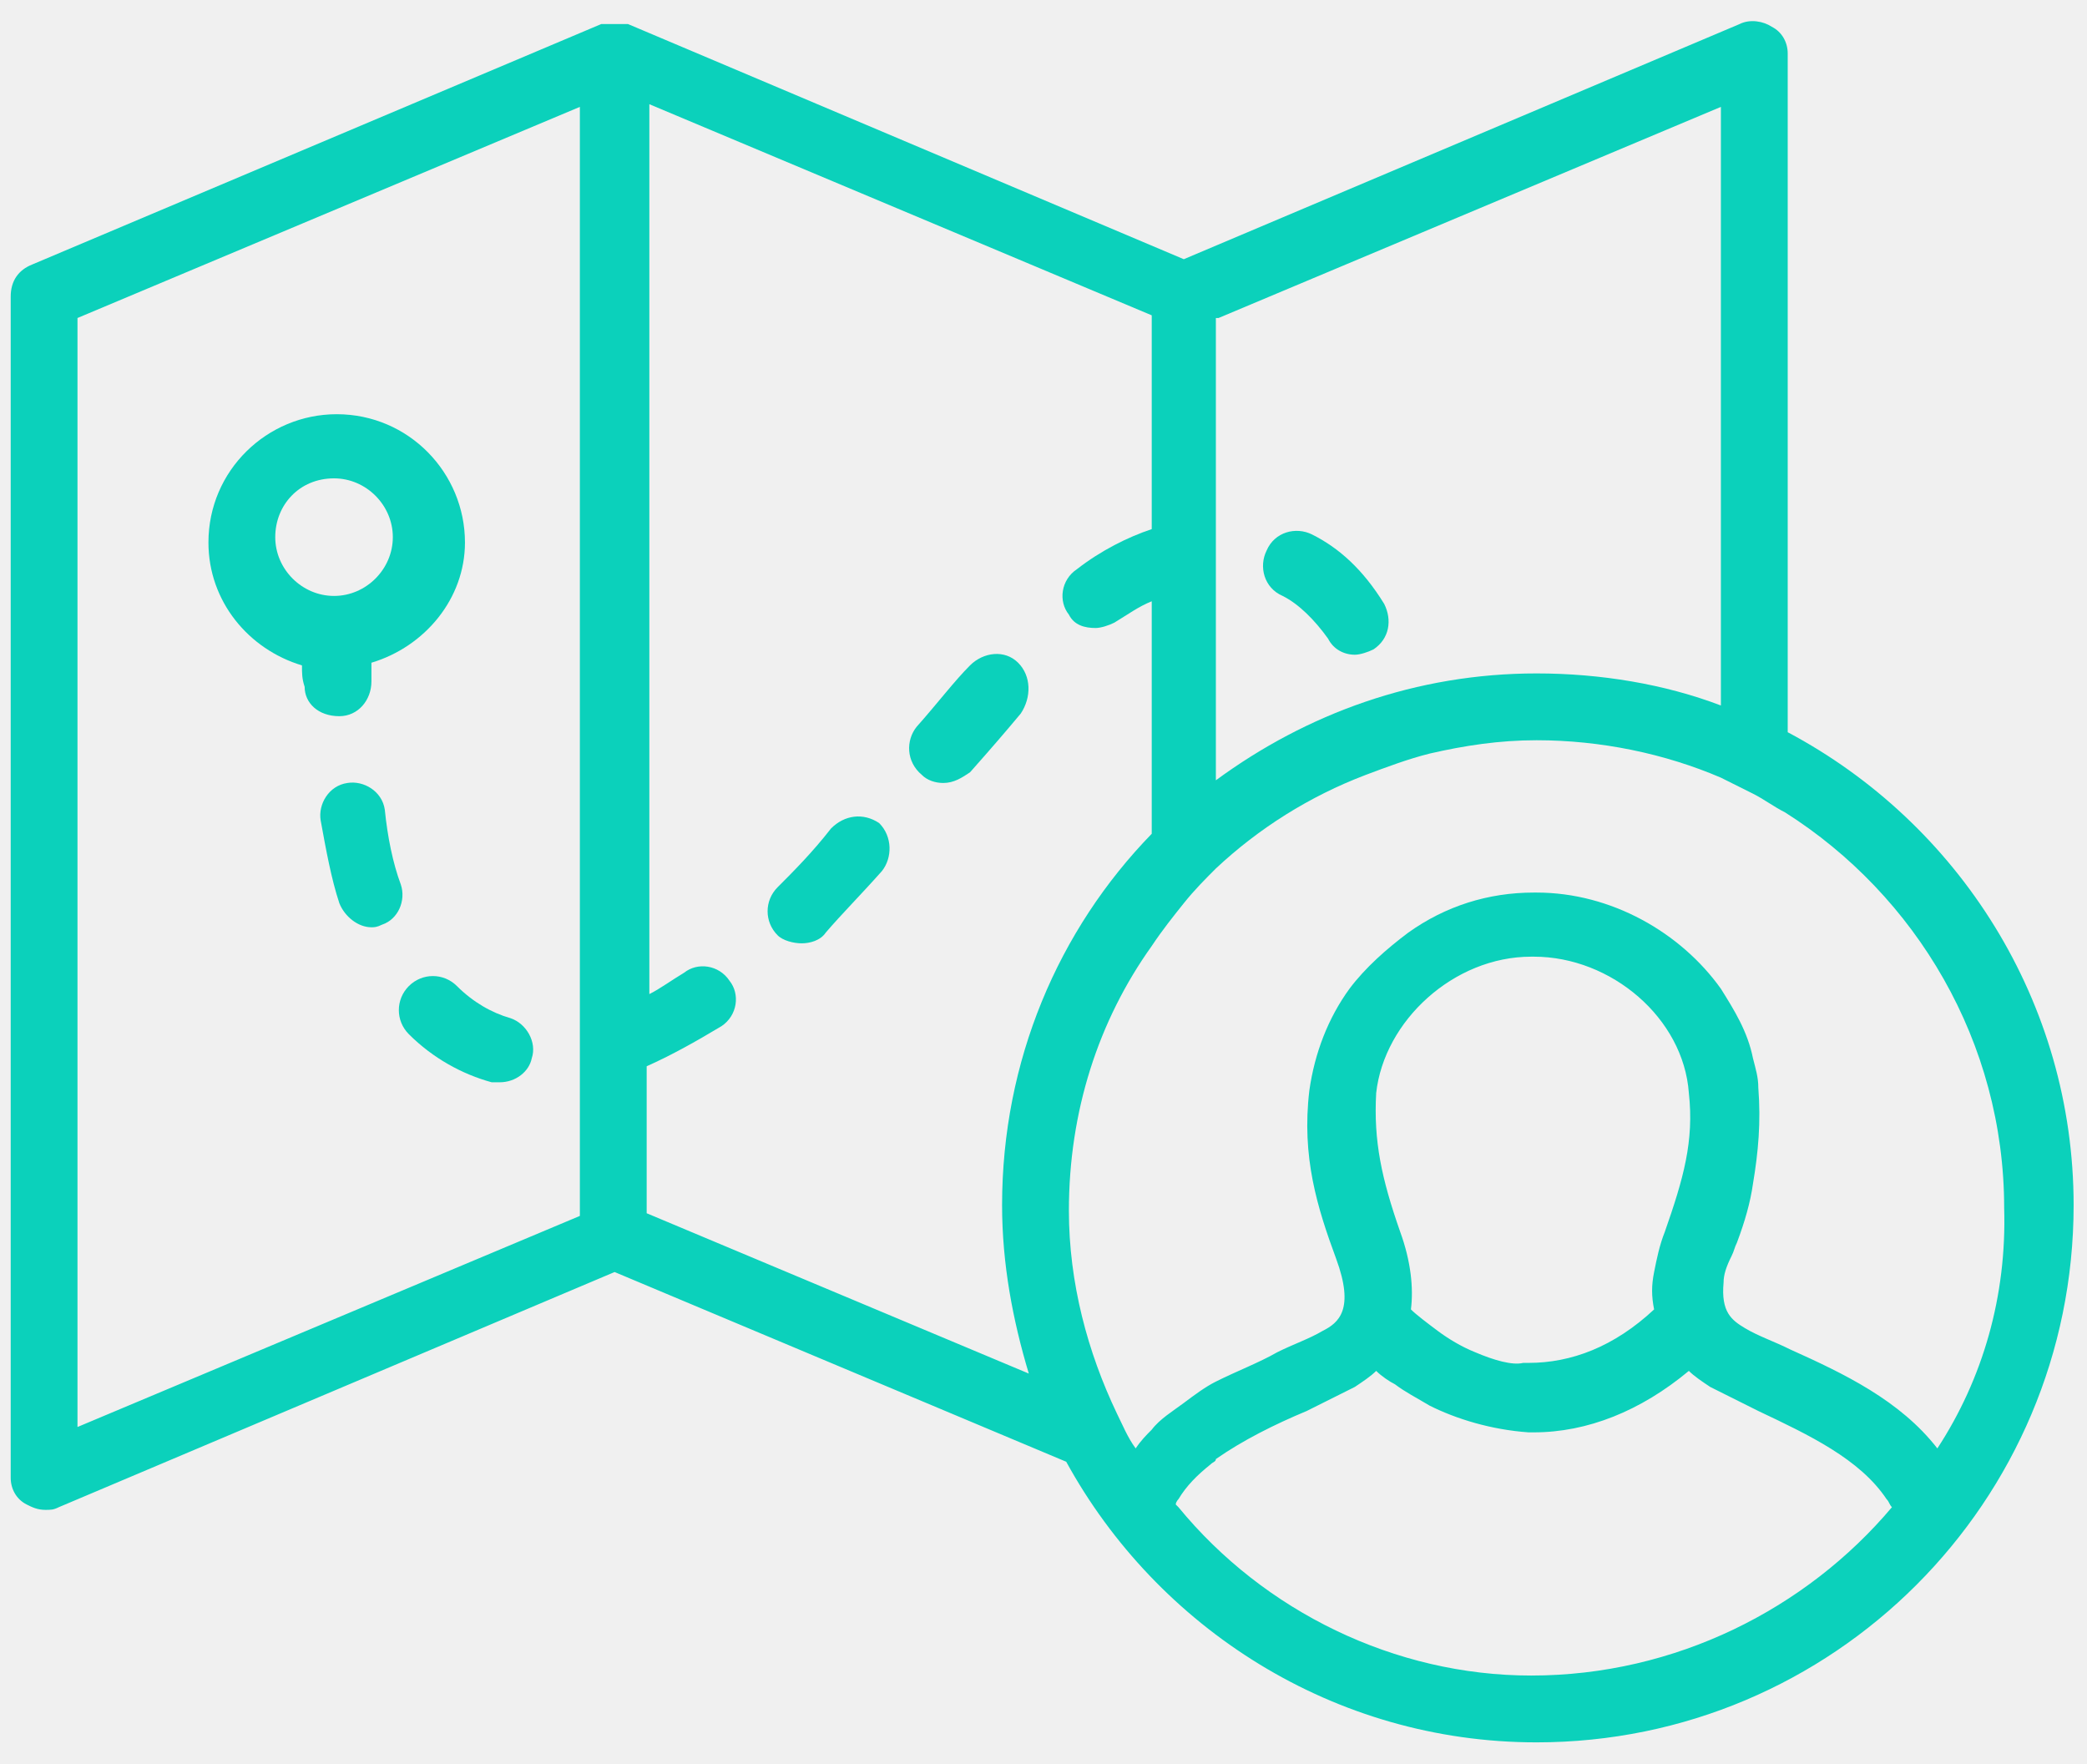
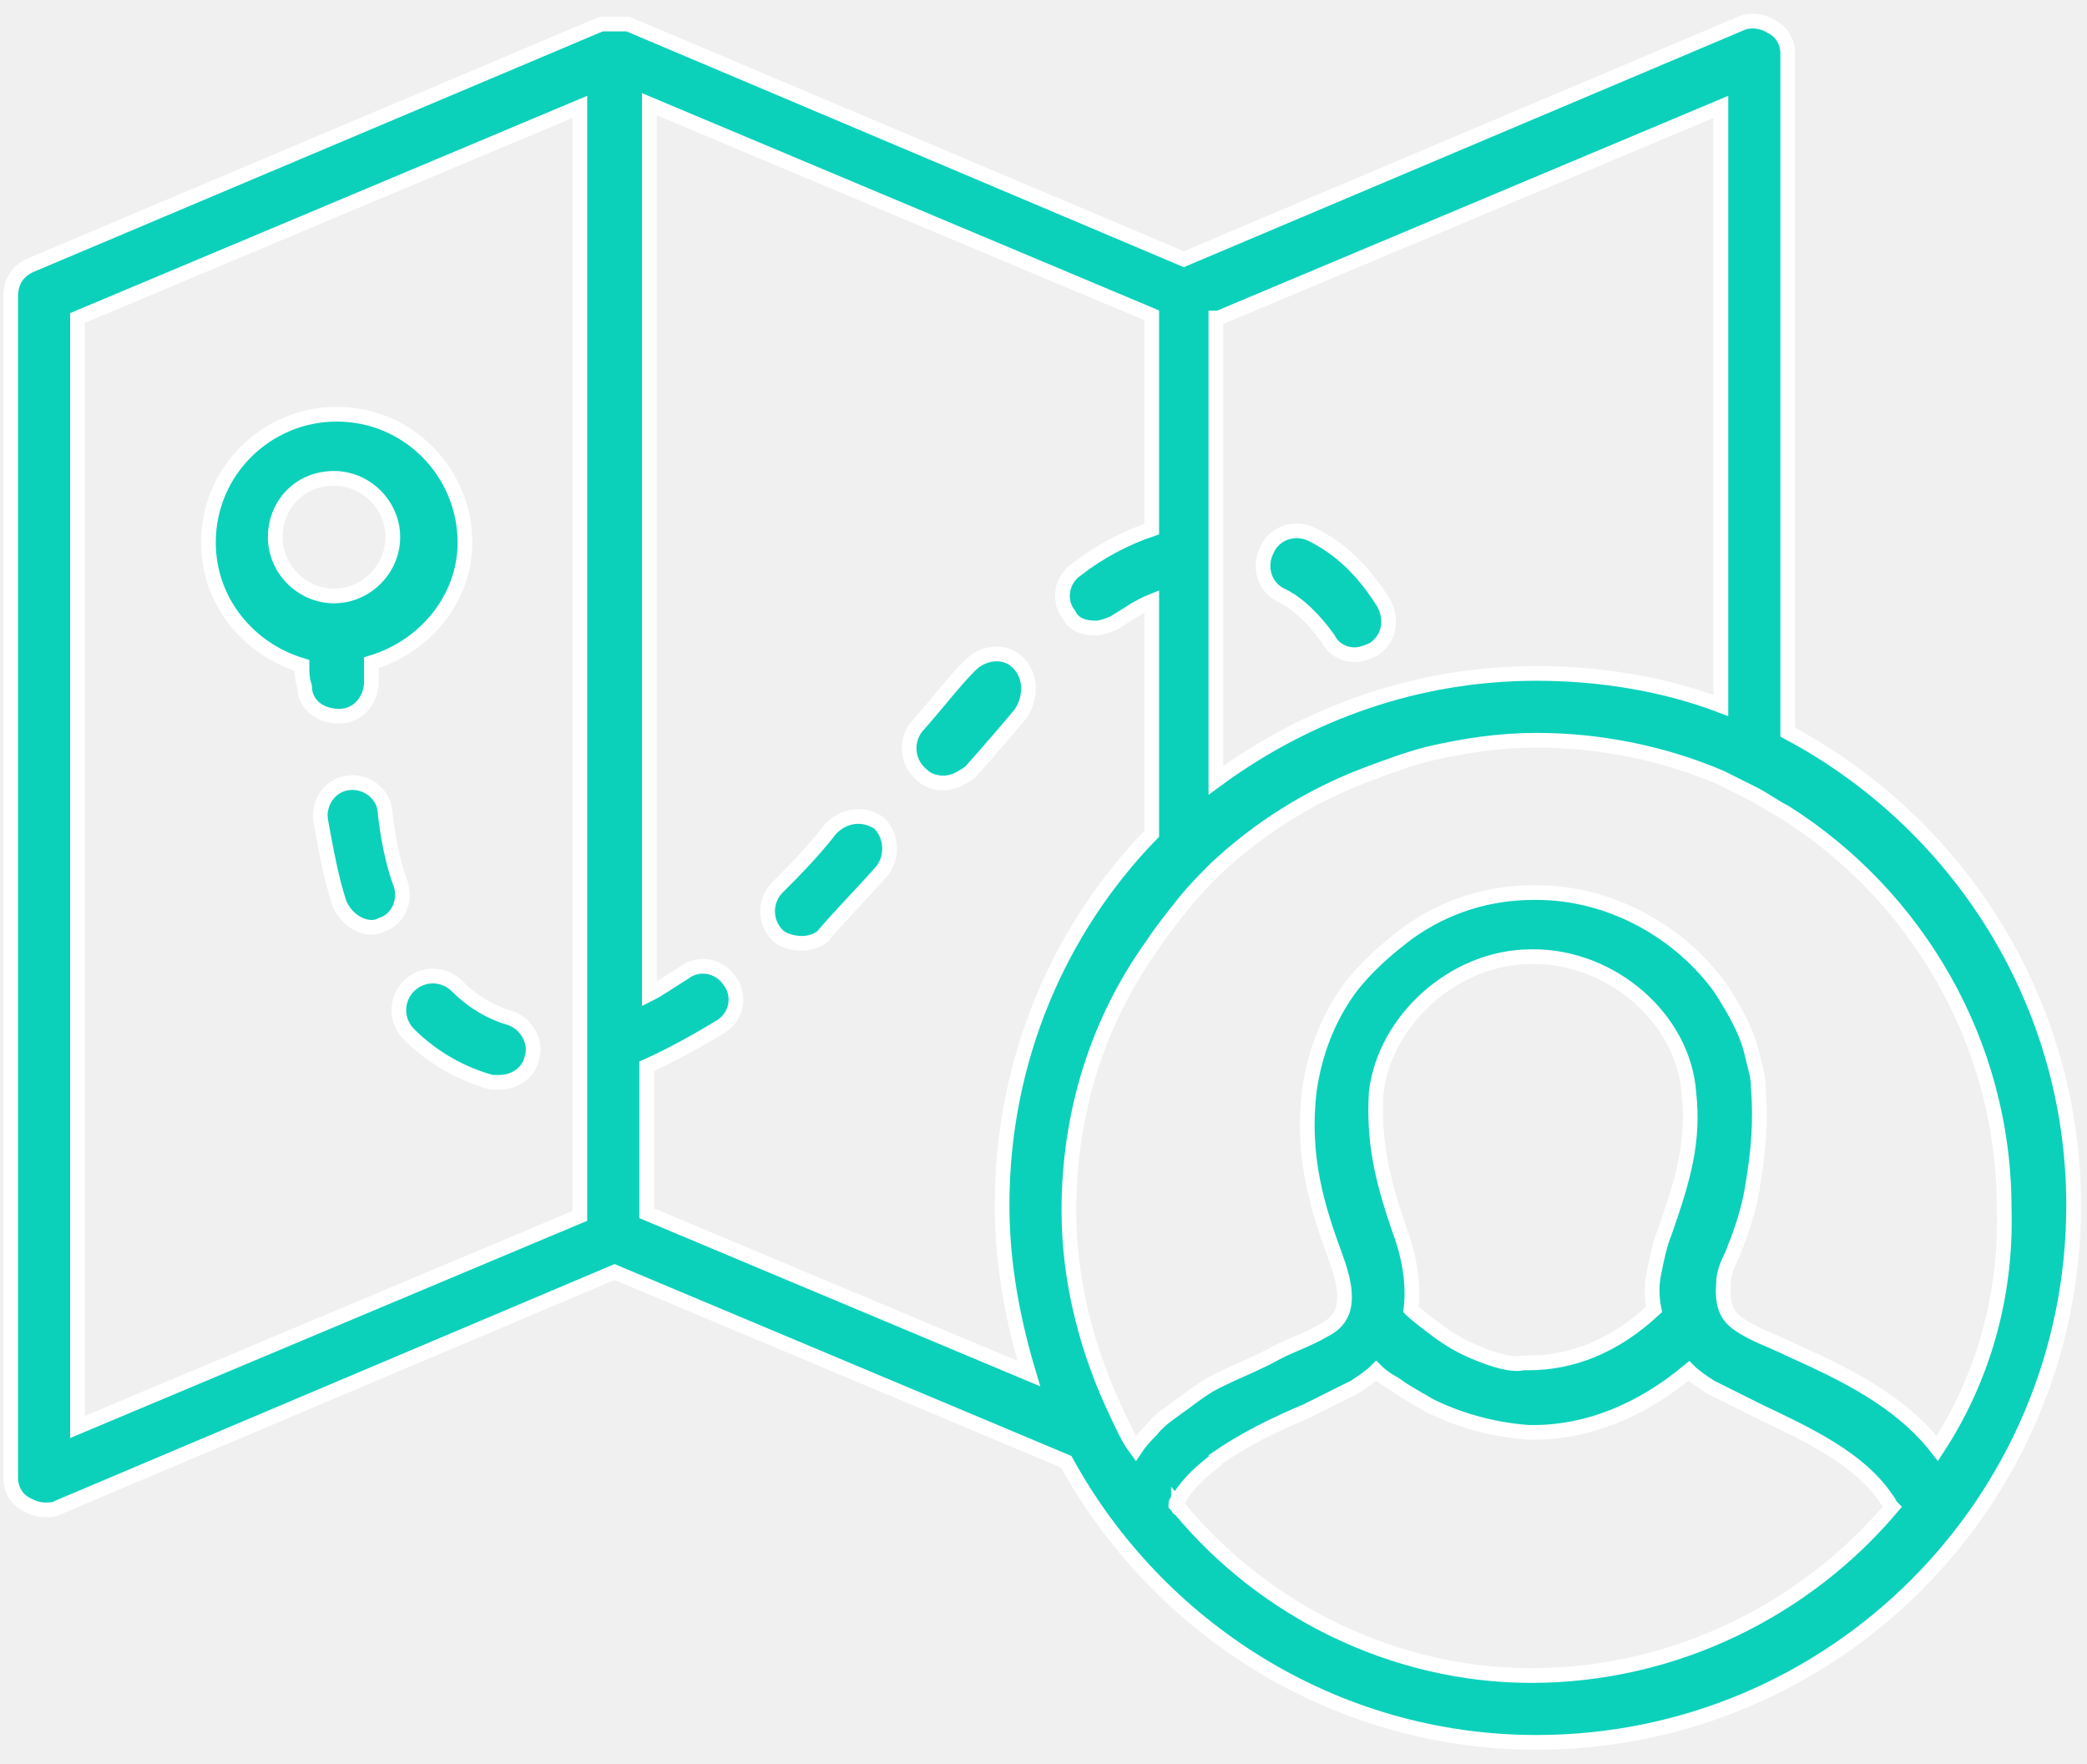
<svg xmlns="http://www.w3.org/2000/svg" width="71px" height="60px" viewBox="0 0 71 60" version="1.1">
  <defs />
  <g id="Page-1" stroke="none" stroke-width="1" fill="none" fill-rule="evenodd">
-     <g id="EG" transform="translate(-685, -1591)" fill-rule="nonzero" fill="#0BD1BB">
+     <g id="EG" transform="translate(-685, -1591)" stroke="#FFFFFF" stroke-width="0.5" fill="#0BD1BB" fill-rule="nonzero">
      <g id="Group-3" transform="translate(139, 1587)">
        <g id="Group-2-Copy" transform="translate(435, 4)">
          <g id="noun_229089" transform="translate(111, 0)">
            <path d="M11.545,24.364 C12.182,24.364 12.636,23.818 12.636,23.182 C12.636,23 12.636,22.727 12.636,22.545 C14.455,22 15.818,20.364 15.818,18.455 C15.818,16.091 13.909,14.091 11.455,14.091 C9.091,14.091 7.091,16 7.091,18.455 C7.091,20.455 8.455,22.091 10.273,22.636 C10.273,22.909 10.273,23.091 10.364,23.364 C10.364,23.909 10.818,24.364 11.545,24.364 C11.455,24.364 11.455,24.364 11.545,24.364 Z M11.364,16.273 C12.455,16.273 13.364,17.182 13.364,18.273 C13.364,19.364 12.455,20.273 11.364,20.273 C10.273,20.273 9.364,19.364 9.364,18.273 C9.364,17.182 10.182,16.273 11.364,16.273 Z" id="Shape" />
            <path d="M13.636,30.091 C13.364,29.364 13.182,28.455 13.091,27.545 C13,26.909 12.364,26.545 11.818,26.636 C11.182,26.727 10.818,27.364 10.909,27.909 C11.091,28.909 11.273,29.909 11.545,30.727 C11.727,31.182 12.182,31.545 12.636,31.545 C12.727,31.545 12.818,31.545 13,31.455 C13.545,31.273 13.818,30.636 13.636,30.091 Z" id="Shape" />
            <path d="M17.364,34.636 C16.727,34.455 16.091,34.091 15.545,33.545 C15.091,33.091 14.364,33.091 13.909,33.545 C13.455,34 13.455,34.727 13.909,35.182 C14.727,36 15.727,36.545 16.727,36.818 C16.818,36.818 16.909,36.818 17,36.818 C17.545,36.818 18,36.455 18.091,36 C18.273,35.455 17.909,34.818 17.364,34.636 Z" id="Shape" />
            <path d="M34.636,22.545 C34.182,22.091 33.455,22.182 33,22.636 C32.455,23.182 31.909,23.909 31.182,24.727 C30.818,25.182 30.818,25.909 31.364,26.364 C31.545,26.545 31.818,26.636 32.091,26.636 C32.455,26.636 32.727,26.455 33,26.273 C33.727,25.455 34.273,24.818 34.727,24.273 C35.091,23.727 35.091,23 34.636,22.545 Z" id="Shape" />
            <path d="M28.273,28.182 C27.636,29 27,29.636 26.455,30.182 C26,30.636 26,31.364 26.455,31.818 C26.636,32 27,32.091 27.273,32.091 C27.545,32.091 27.909,32 28.091,31.727 C28.636,31.091 29.273,30.455 30,29.636 C30.364,29.182 30.364,28.455 29.909,28 C29.364,27.636 28.727,27.727 28.273,28.182 Z" id="Shape" />
            <path d="M44.636,18.182 C44.091,17.909 43.364,18.091 43.091,18.727 C42.818,19.273 43,20 43.636,20.273 C44.182,20.545 44.727,21.091 45.182,21.727 C45.364,22.091 45.727,22.273 46.091,22.273 C46.273,22.273 46.545,22.182 46.727,22.091 C47.273,21.727 47.364,21.091 47.091,20.545 C46.364,19.364 45.545,18.636 44.636,18.182 Z" id="Shape" />
            <path d="M60.818,24.909 L60.818,1.818 C60.818,1.455 60.636,1.091 60.273,0.909 C60,0.727 59.545,0.636 59.182,0.818 L40.273,8.818 L21.364,0.818 C21.364,0.818 21.364,0.818 21.364,0.818 C21.364,0.818 21.273,0.818 21.182,0.818 C21.182,0.818 21.091,0.818 21.091,0.818 C21,0.818 21,0.818 20.909,0.818 C20.818,0.818 20.818,0.818 20.727,0.818 C20.727,0.818 20.636,0.818 20.636,0.818 C20.545,0.818 20.545,0.818 20.455,0.818 C20.455,0.818 20.455,0.818 20.455,0.818 L1.091,9 C0.636,9.182 0.364,9.545 0.364,10.091 L0.364,50.273 C0.364,50.636 0.545,51 0.909,51.182 C1.091,51.273 1.273,51.364 1.545,51.364 C1.727,51.364 1.818,51.364 2,51.273 L20.909,43.273 L36.273,49.727 C39.364,55.364 45.364,59.273 52.273,59.273 C62.364,59.273 70.545,51.091 70.545,41 C70.545,34.091 66.636,28 60.818,24.909 Z M41.455,10.818 L58.545,3.636 L58.545,24 C56.636,23.273 54.455,22.909 52.273,22.909 C48.182,22.909 44.455,24.273 41.364,26.545 L41.364,10.818 L41.455,10.818 Z M50.182,46 C49.727,45.818 49.273,45.545 48.909,45.273 C48.545,45 48.182,44.727 48,44.545 C48.091,43.818 48,42.909 47.636,41.909 C47,40.091 46.727,38.818 46.818,37.182 C47.091,34.727 49.455,32.545 52.091,32.545 L52.182,32.545 C54.818,32.545 57.273,34.636 57.455,37.182 C57.636,38.818 57.273,40.091 56.636,41.909 C56.636,41.909 56.636,41.909 56.636,41.909 C56.455,42.364 56.364,42.818 56.273,43.273 C56.182,43.727 56.182,44.091 56.273,44.545 C56.273,44.545 56.273,44.545 56.273,44.545 C54.909,45.818 53.455,46.364 52,46.364 C51.909,46.364 51.909,46.364 51.818,46.364 C51.455,46.455 50.818,46.273 50.182,46 Z M40.091,51.273 C40.091,51.273 40,51.182 40,51.182 C40,51.091 40.091,51 40.091,51 C40.364,50.545 40.727,50.182 41.182,49.818 C41.273,49.727 41.364,49.727 41.364,49.636 C42.273,49 43.364,48.455 44.455,48 C45,47.727 45.545,47.455 46.091,47.182 C46.364,47 46.636,46.818 46.818,46.636 C47,46.818 47.273,47 47.455,47.091 C47.818,47.364 48.182,47.545 48.636,47.818 C49.545,48.273 50.727,48.636 52,48.727 C52.091,48.727 52.091,48.727 52.182,48.727 C54,48.727 55.818,48 57.455,46.636 C57.636,46.818 57.909,47 58.182,47.182 C58.727,47.455 59.273,47.727 59.818,48 C61.545,48.818 63.273,49.636 64.182,51 C64.273,51.091 64.273,51.182 64.364,51.273 C61.455,54.727 57,57 52.091,57 C47.455,57 43,54.818 40.091,51.273 C40.091,51.364 40.091,51.273 40.091,51.273 Z M65.909,49.273 C64.636,47.636 62.727,46.727 60.909,45.909 C60.364,45.636 59.818,45.455 59.364,45.182 C58.909,44.909 58.545,44.636 58.636,43.636 C58.636,43.364 58.727,43.091 58.909,42.727 C59,42.545 59,42.455 59.091,42.273 C59.364,41.545 59.545,40.909 59.636,40.273 C59.818,39.182 59.909,38.182 59.818,37 C59.818,36.636 59.727,36.364 59.636,36 C59.455,35.091 59,34.364 58.545,33.636 C57.182,31.727 54.818,30.364 52.273,30.364 L52.182,30.364 C50.636,30.364 49.182,30.818 47.909,31.727 C47.182,32.273 46.455,32.909 45.909,33.636 C45.182,34.636 44.727,35.818 44.545,37.091 C44.273,39.364 44.818,41.091 45.455,42.818 C46.091,44.545 45.545,45 45,45.273 C44.545,45.545 44,45.727 43.455,46 C42.818,46.364 42.091,46.636 41.364,47 C41,47.182 40.636,47.455 40.273,47.727 C39.909,48 39.455,48.273 39.182,48.636 C39,48.818 38.818,49 38.636,49.273 C38.364,48.909 38.182,48.455 38,48.091 C37,46 36.364,43.636 36.364,41.182 C36.364,37.818 37.364,34.727 39.182,32.182 C39.545,31.636 39.909,31.182 40.273,30.727 C40.636,30.273 41,29.909 41.364,29.545 C42.818,28.182 44.545,27.091 46.455,26.364 C47.182,26.091 47.909,25.818 48.636,25.636 C49.818,25.364 51,25.182 52.273,25.182 C54.455,25.182 56.636,25.636 58.545,26.455 C58.909,26.636 59.273,26.818 59.636,27 C60,27.182 60.364,27.455 60.727,27.636 C65.182,30.455 68.182,35.455 68.182,41.091 C68.273,44.091 67.455,46.909 65.909,49.273 Z M22,41.273 L22,36.273 C22.818,35.909 23.636,35.455 24.545,34.909 C25.091,34.545 25.182,33.818 24.818,33.364 C24.455,32.818 23.727,32.727 23.273,33.091 C22.818,33.364 22.455,33.636 22.091,33.818 L22.091,3.545 L39.182,10.727 L39.182,18 C38.364,18.273 37.455,18.727 36.636,19.364 C36.091,19.727 36,20.455 36.364,20.909 C36.545,21.273 36.909,21.364 37.273,21.364 C37.455,21.364 37.727,21.273 37.909,21.182 C38.364,20.909 38.727,20.636 39.182,20.455 L39.182,28.364 C36,31.636 34.091,36.091 34.091,41 C34.091,43 34.455,44.909 35,46.727 L22,41.273 Z M2.636,10.818 L19.727,3.636 L19.727,41.364 L2.636,48.545 L2.636,10.818 Z" id="Shape" />
          </g>
        </g>
      </g>
    </g>
  </g>
</svg>
